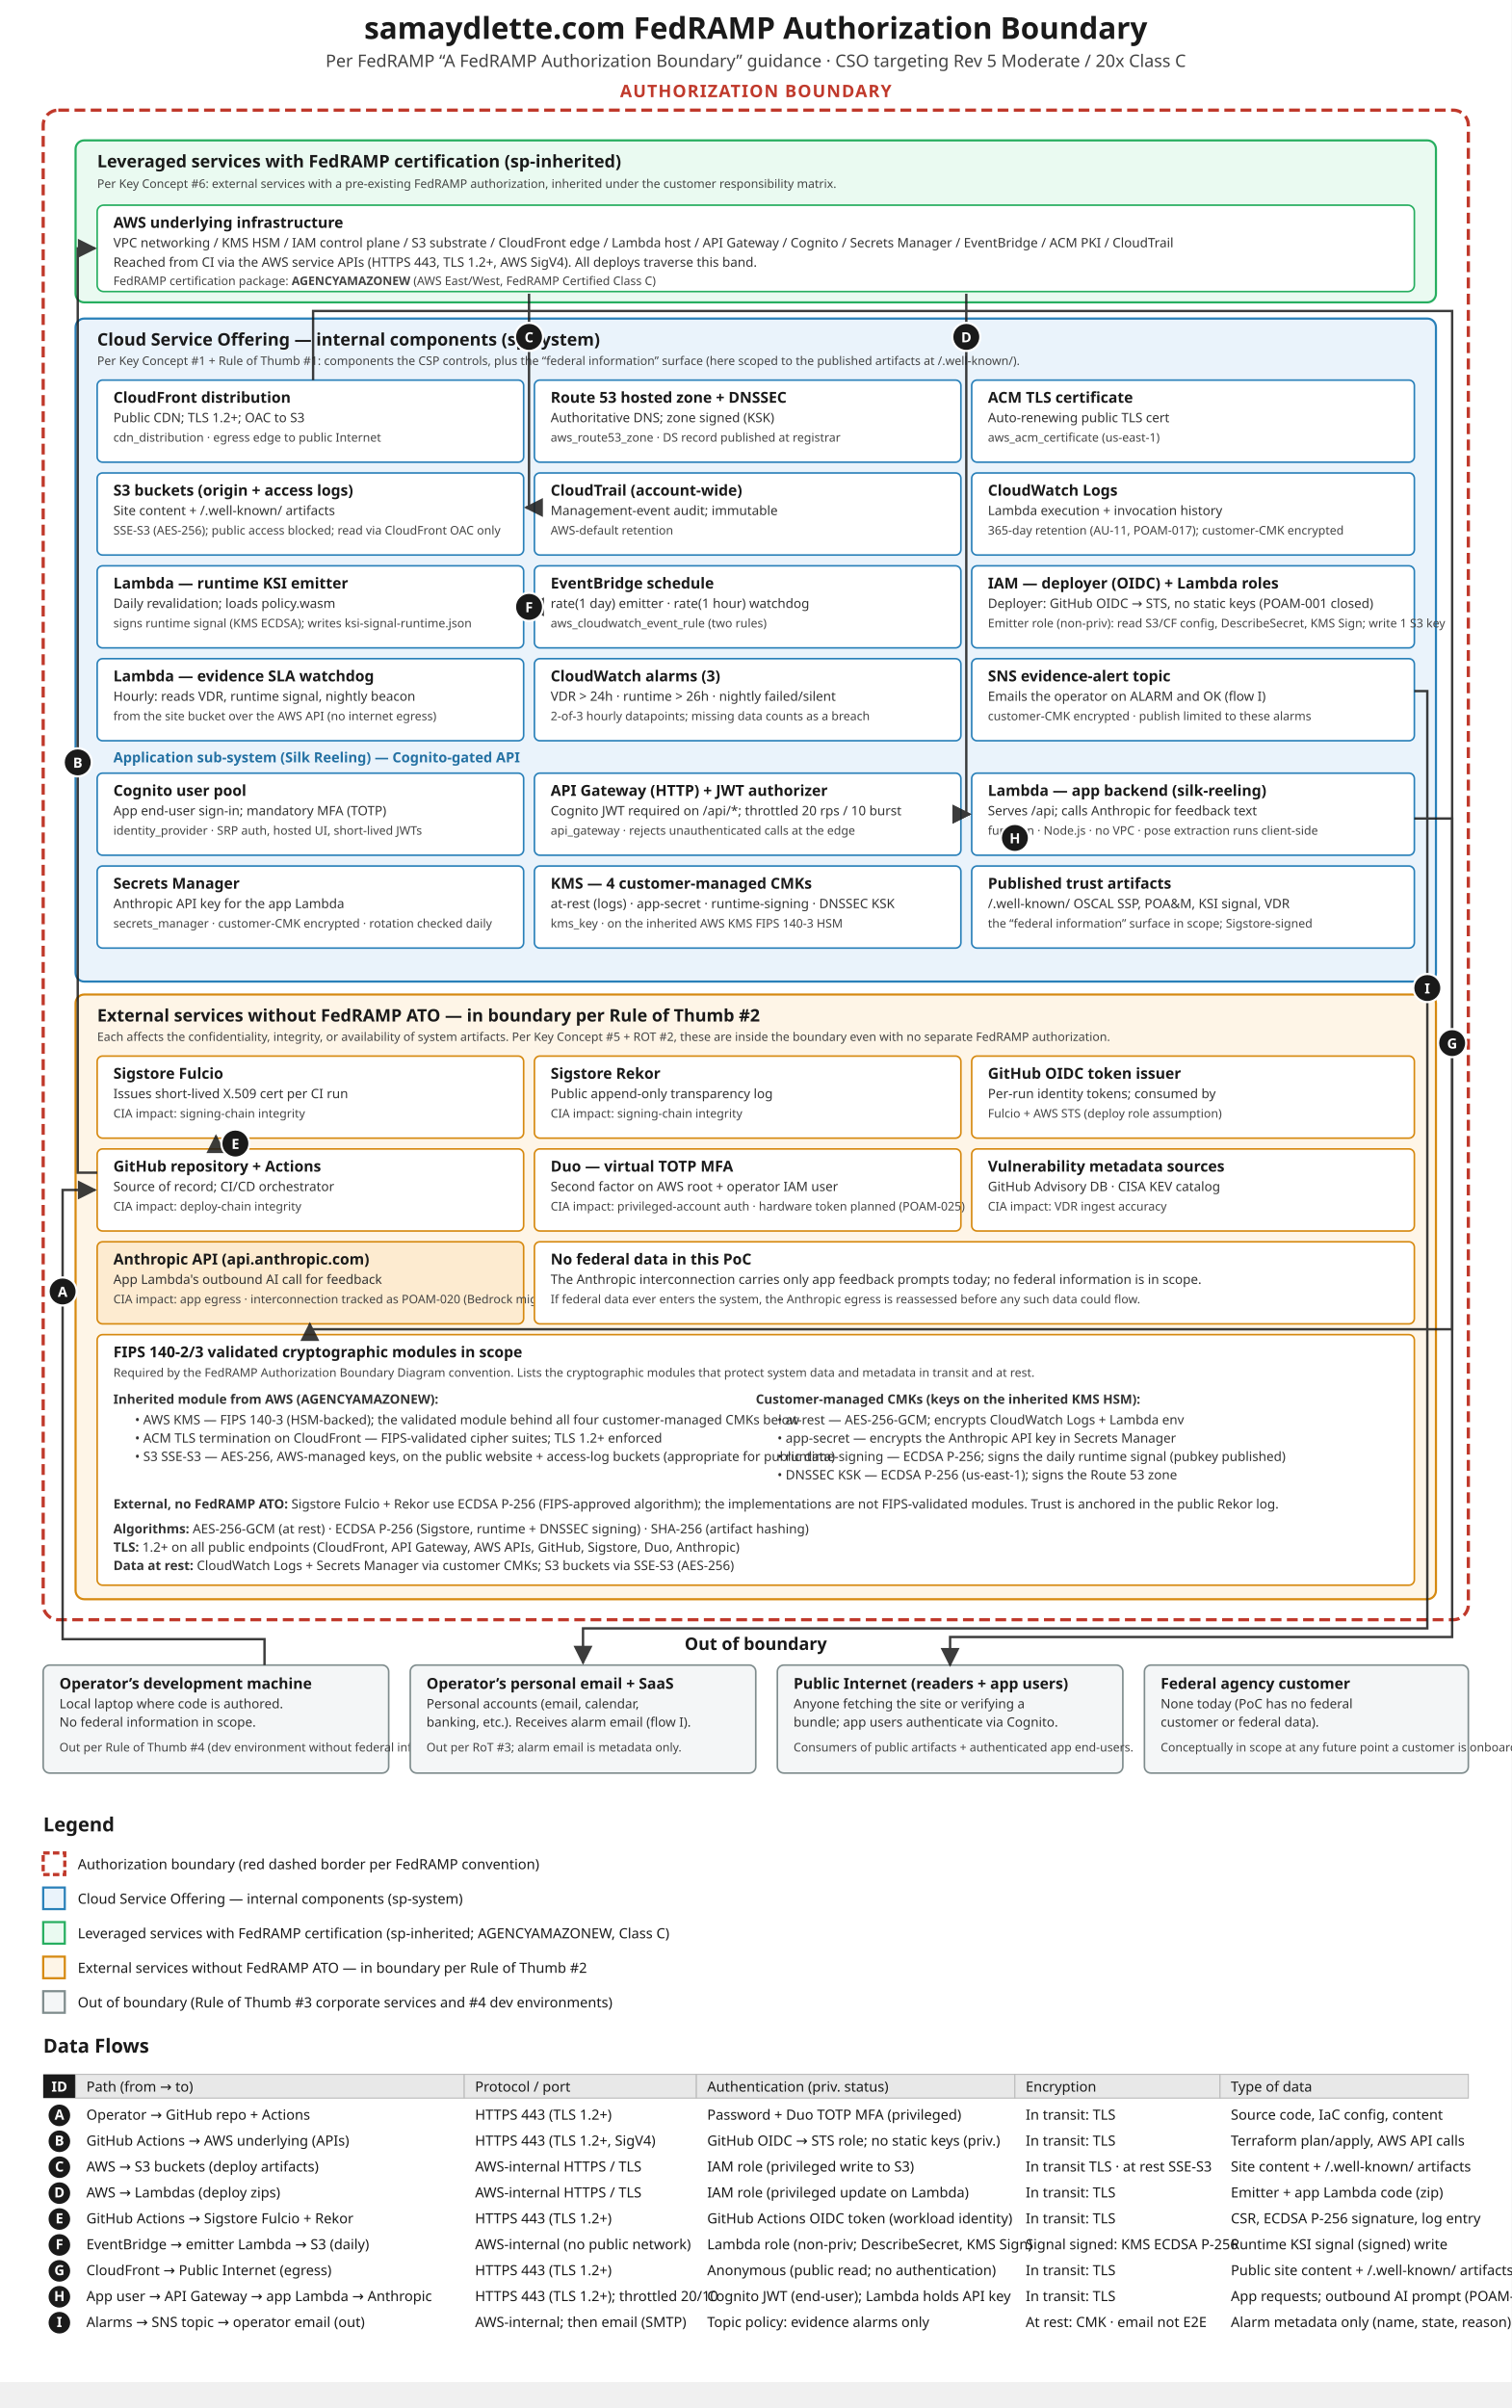
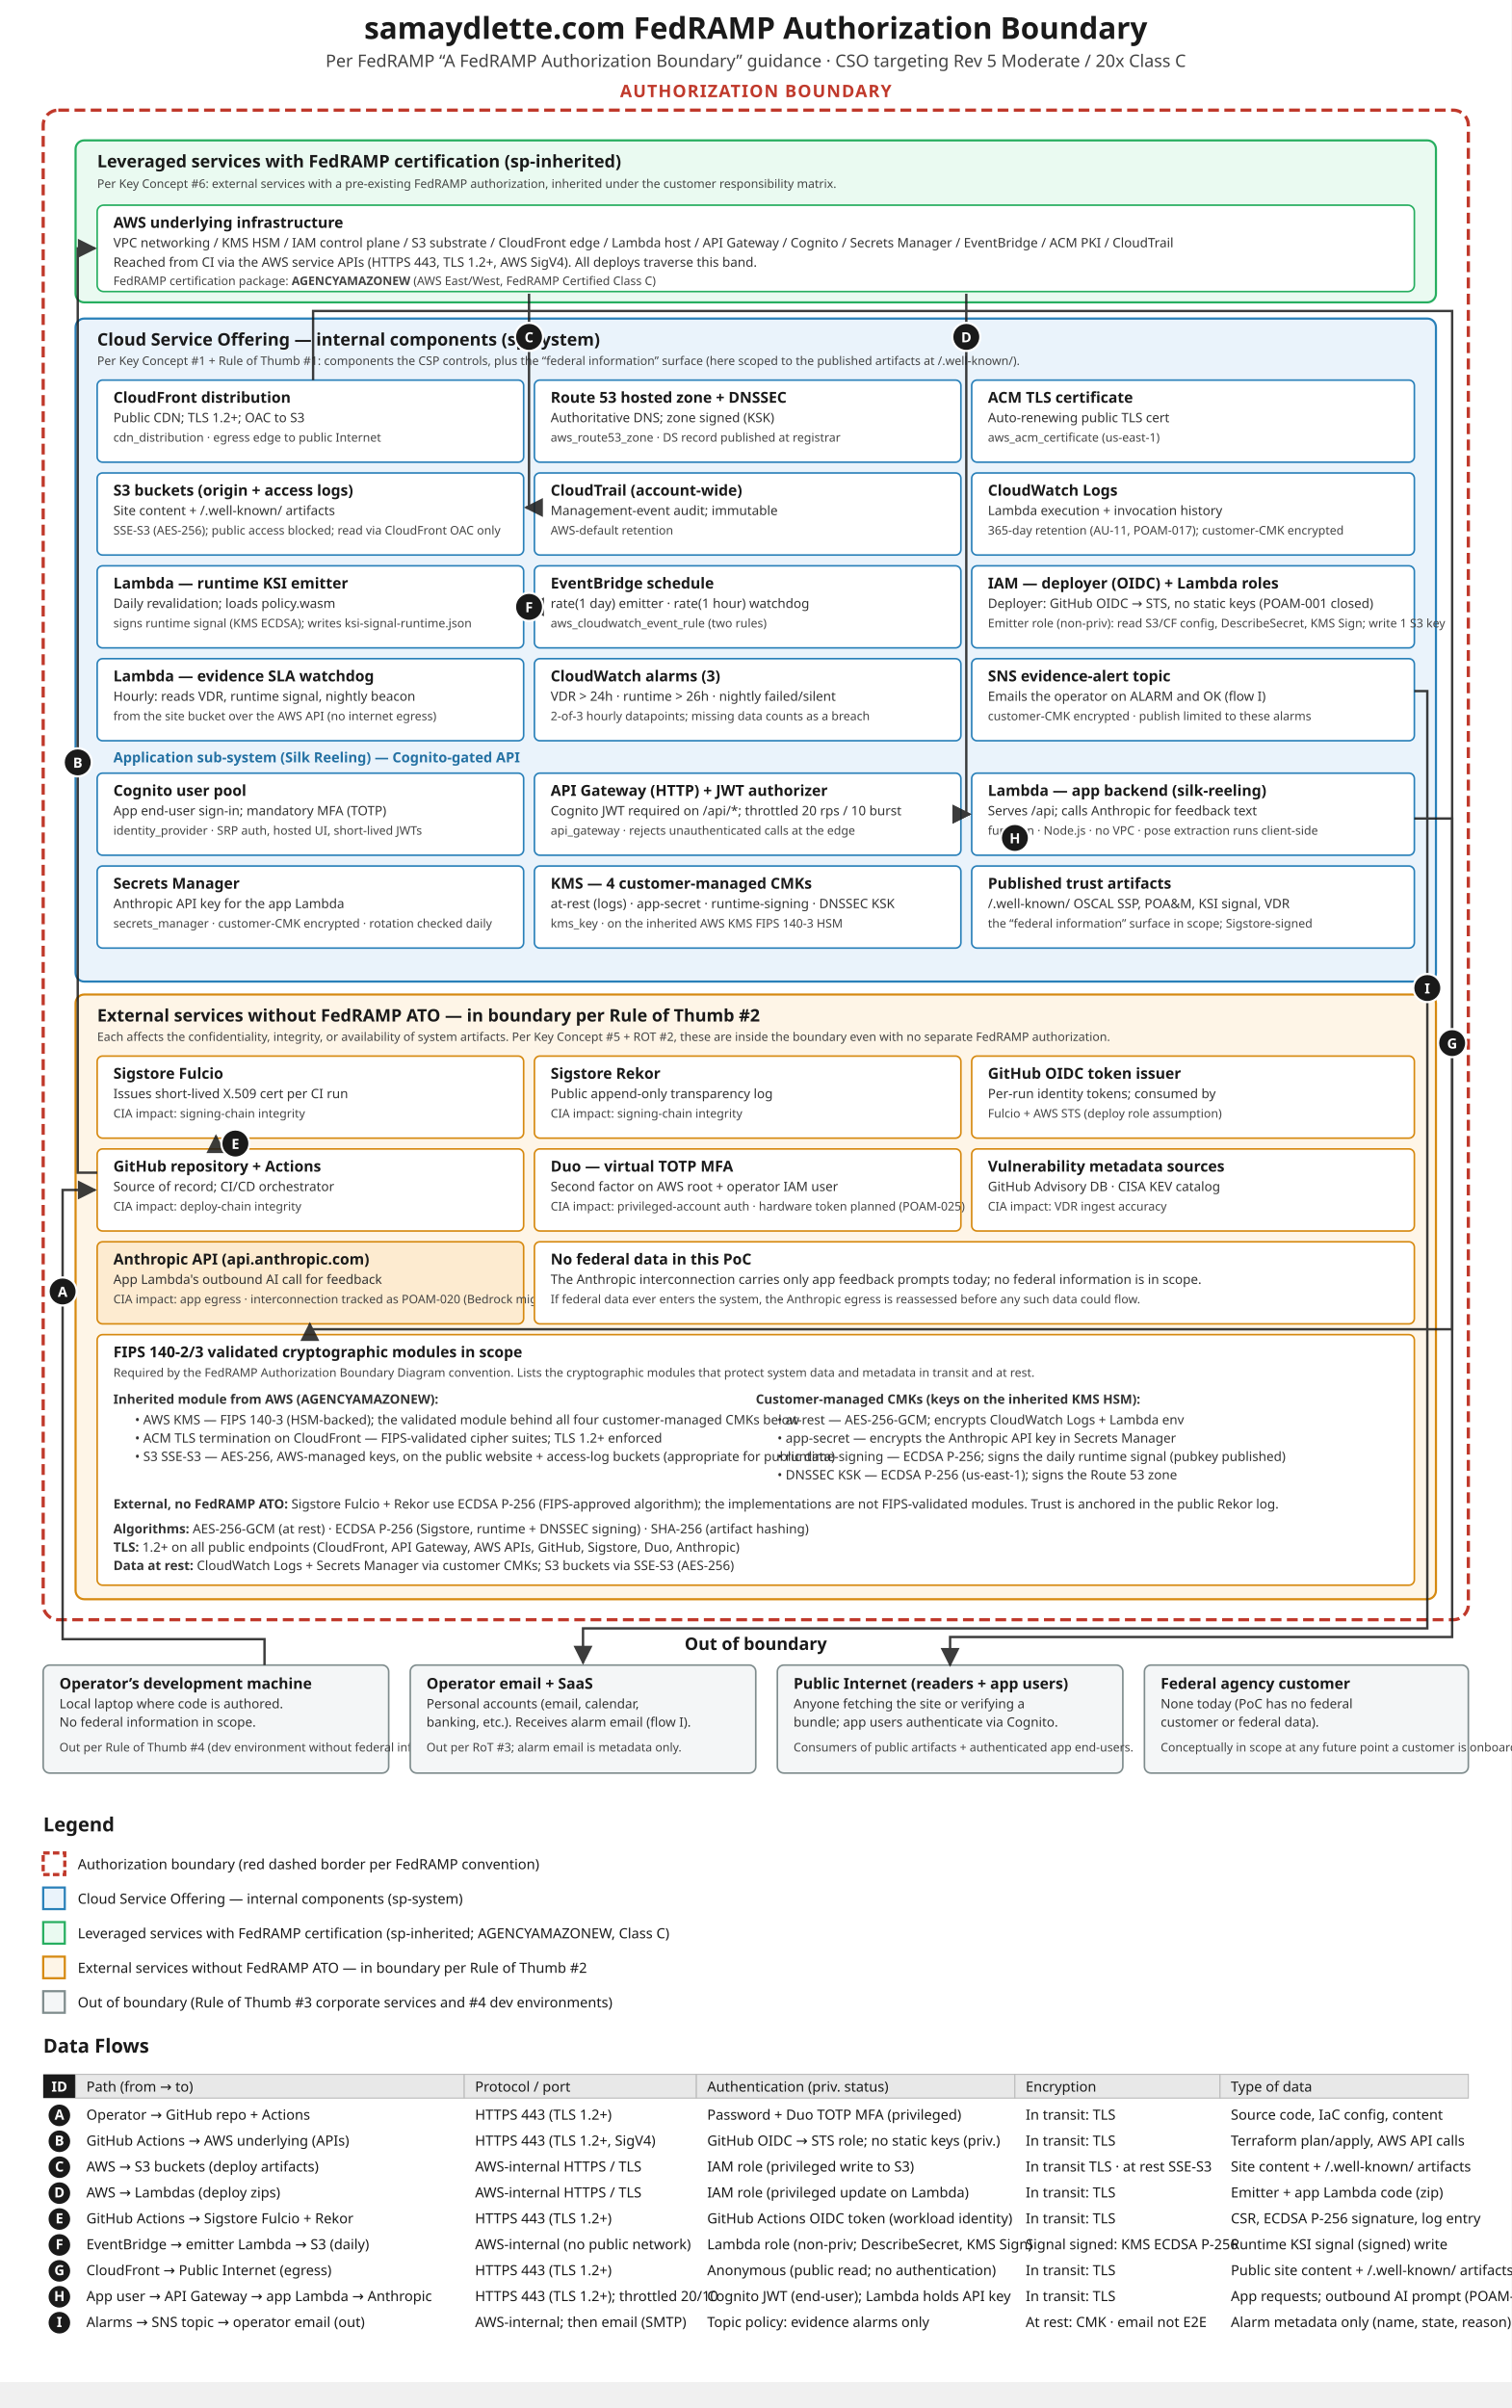
<svg xmlns="http://www.w3.org/2000/svg" viewBox="0 0 1400 2230" role="img" aria-labelledby="boundary-title boundary-desc">
  <defs>
    <style>
            .ttl { font: 700 28px system-ui, sans-serif; fill: #1a1a1a; }
            .sub { font: 400 16px system-ui, sans-serif; fill: #444; }
            .band-h { font: 700 16px system-ui, sans-serif; fill: #1a1a1a; }
            .box-h { font: 600 14px system-ui, sans-serif; fill: #1a1a1a; }
            .box-d { font: 400 12px system-ui, sans-serif; fill: #333; }
            .small { font: 400 11px system-ui, sans-serif; fill: #444; }
            .flow-letter { font: 700 13px system-ui, sans-serif; fill: #ffffff; }
            .boundary-label { font: 700 16px system-ui, sans-serif; fill: #c0392b; letter-spacing: 1px; }
            .legend-h { font: 700 18px system-ui, sans-serif; fill: #1a1a1a; }
            .legend-row { font: 400 13px system-ui, sans-serif; fill: #1a1a1a; }
            .group-h { font: 700 13px system-ui, sans-serif; fill: #2471a3; }
        </style>
    <marker id="arrow" viewBox="0 0 10 10" refX="9" refY="5" markerWidth="8" markerHeight="8" orient="auto-start-reverse">
      <path d="M0,0 L10,5 L0,10 z" fill="#1a1a1a" />
    </marker>
  </defs>
  <rect x="0" y="0" width="1400" height="2206" fill="#ffffff" />
  <text x="700" y="36" text-anchor="middle" class="ttl">samaydlette.com FedRAMP Authorization Boundary</text>
  <text x="700" y="62" text-anchor="middle" class="sub">Per FedRAMP “A FedRAMP Authorization Boundary” guidance · CSO targeting Rev 5 Moderate / 20x Class C</text>
  <text x="700" y="90" text-anchor="middle" class="boundary-label">AUTHORIZATION BOUNDARY</text>
  <rect x="40" y="102" width="1320" height="1398" rx="14" ry="14" fill="none" stroke="#c0392b" stroke-width="3" stroke-dasharray="10,5" />
  <rect x="70" y="130" width="1260" height="150" rx="8" ry="8" fill="#eafaf1" stroke="#27ae60" stroke-width="2" />
  <text x="90" y="155" class="band-h">Leveraged services with FedRAMP certification (sp-inherited)</text>
  <text x="90" y="174" class="small">Per Key Concept #6: external services with a pre-existing FedRAMP authorization, inherited under the customer responsibility matrix.</text>
  <rect x="90" y="190" width="1220" height="80" rx="6" ry="6" fill="#ffffff" stroke="#27ae60" stroke-width="1.5" />
  <text x="105" y="211" class="box-h">AWS underlying infrastructure</text>
  <text x="105" y="229" class="box-d">VPC networking / KMS HSM / IAM control plane / S3 substrate / CloudFront edge / Lambda host / API Gateway / Cognito / Secrets Manager / EventBridge / ACM PKI / CloudTrail</text>
  <text x="105" y="247" class="box-d">Reached from CI via the AWS service APIs (HTTPS 443, TLS 1.2+, AWS SigV4). All deploys traverse this band.</text>
  <text x="105" y="264" class="small">FedRAMP certification package: <tspan font-weight="700">AGENCYAMAZONEW</tspan> (AWS East/West, FedRAMP Certified Class C)</text>
  <rect x="70" y="295" width="1260" height="614" rx="8" ry="8" fill="#eaf3fb" stroke="#2980b9" stroke-width="2" />
  <text x="90" y="320" class="band-h">Cloud Service Offering — internal components (sp-system)</text>
  <text x="90" y="338" class="small">Per Key Concept #1 + Rule of Thumb #1: components the CSP controls, plus the “federal information” surface (here scoped to the published artifacts at /.well-known/).</text>
  <rect x="90" y="352" width="395" height="76" rx="5" ry="5" fill="#ffffff" stroke="#2980b9" stroke-width="1.5" />
  <text x="105" y="373" class="box-h">CloudFront distribution</text>
  <text x="105" y="391" class="box-d">Public CDN; TLS 1.2+; OAC to S3</text>
  <text x="105" y="409" class="small">cdn_distribution · egress edge to public Internet</text>
  <rect x="495" y="352" width="395" height="76" rx="5" ry="5" fill="#ffffff" stroke="#2980b9" stroke-width="1.5" />
  <text x="510" y="373" class="box-h">Route 53 hosted zone + DNSSEC</text>
  <text x="510" y="391" class="box-d">Authoritative DNS; zone signed (KSK)</text>
  <text x="510" y="409" class="small">aws_route53_zone · DS record published at registrar</text>
  <rect x="900" y="352" width="410" height="76" rx="5" ry="5" fill="#ffffff" stroke="#2980b9" stroke-width="1.5" />
  <text x="915" y="373" class="box-h">ACM TLS certificate</text>
  <text x="915" y="391" class="box-d">Auto-renewing public TLS cert</text>
  <text x="915" y="409" class="small">aws_acm_certificate (us-east-1)</text>
  <rect x="90" y="438" width="395" height="76" rx="5" ry="5" fill="#ffffff" stroke="#2980b9" stroke-width="1.5" />
  <text x="105" y="459" class="box-h">S3 buckets (origin + access logs)</text>
  <text x="105" y="477" class="box-d">Site content + /.well-known/ artifacts</text>
  <text x="105" y="495" class="small">SSE-S3 (AES-256); public access blocked; read via CloudFront OAC only</text>
  <rect x="495" y="438" width="395" height="76" rx="5" ry="5" fill="#ffffff" stroke="#2980b9" stroke-width="1.5" />
  <text x="510" y="459" class="box-h">CloudTrail (account-wide)</text>
  <text x="510" y="477" class="box-d">Management-event audit; immutable</text>
  <text x="510" y="495" class="small">AWS-default retention</text>
  <rect x="900" y="438" width="410" height="76" rx="5" ry="5" fill="#ffffff" stroke="#2980b9" stroke-width="1.5" />
  <text x="915" y="459" class="box-h">CloudWatch Logs</text>
  <text x="915" y="477" class="box-d">Lambda execution + invocation history</text>
  <text x="915" y="495" class="small">365-day retention (AU-11, POAM-017); customer-CMK encrypted</text>
  <rect x="90" y="524" width="395" height="76" rx="5" ry="5" fill="#ffffff" stroke="#2980b9" stroke-width="1.5" />
  <text x="105" y="545" class="box-h">Lambda — runtime KSI emitter</text>
  <text x="105" y="563" class="box-d">Daily revalidation; loads policy.wasm</text>
  <text x="105" y="581" class="small">signs runtime signal (KMS ECDSA); writes ksi-signal-runtime.json</text>
  <rect x="495" y="524" width="395" height="76" rx="5" ry="5" fill="#ffffff" stroke="#2980b9" stroke-width="1.5" />
  <text x="510" y="545" class="box-h">EventBridge schedule</text>
  <text x="510" y="563" class="box-d">rate(1 day) emitter · rate(1 hour) watchdog</text>
  <text x="510" y="581" class="small">aws_cloudwatch_event_rule (two rules)</text>
  <rect x="900" y="524" width="410" height="76" rx="5" ry="5" fill="#ffffff" stroke="#2980b9" stroke-width="1.5" />
  <text x="915" y="545" class="box-h">IAM — deployer (OIDC) + Lambda roles</text>
  <text x="915" y="563" class="box-d">Deployer: GitHub OIDC → STS, no static keys (POAM-001 closed)</text>
  <text x="915" y="581" class="small">Emitter role (non-priv): read S3/CF config, DescribeSecret, KMS Sign; write 1 S3 key</text>
  <rect x="90" y="610" width="395" height="76" rx="5" ry="5" fill="#ffffff" stroke="#2980b9" stroke-width="1.5" />
  <text x="105" y="631" class="box-h">Lambda — evidence SLA watchdog</text>
  <text x="105" y="649" class="box-d">Hourly: reads VDR, runtime signal, nightly beacon</text>
  <text x="105" y="667" class="small">from the site bucket over the AWS API (no internet egress)</text>
  <rect x="495" y="610" width="395" height="76" rx="5" ry="5" fill="#ffffff" stroke="#2980b9" stroke-width="1.5" />
  <text x="510" y="631" class="box-h">CloudWatch alarms (3)</text>
  <text x="510" y="649" class="box-d">VDR &gt; 24h · runtime &gt; 26h · nightly failed/silent</text>
  <text x="510" y="667" class="small">2-of-3 hourly datapoints; missing data counts as a breach</text>
  <rect x="900" y="610" width="410" height="76" rx="5" ry="5" fill="#ffffff" stroke="#2980b9" stroke-width="1.5" />
  <text x="915" y="631" class="box-h">SNS evidence-alert topic</text>
  <text x="915" y="649" class="box-d">Emails the operator on ALARM and OK (flow I)</text>
  <text x="915" y="667" class="small">customer-CMK encrypted · publish limited to these alarms</text>
  <text x="105" y="706" class="group-h">Application sub-system (Silk Reeling) — Cognito-gated API</text>
  <rect x="90" y="716" width="395" height="76" rx="5" ry="5" fill="#ffffff" stroke="#2980b9" stroke-width="1.5" />
  <text x="105" y="737" class="box-h">Cognito user pool</text>
  <text x="105" y="755" class="box-d">App end-user sign-in; mandatory MFA (TOTP)</text>
  <text x="105" y="773" class="small">identity_provider · SRP auth, hosted UI, short-lived JWTs</text>
  <rect x="495" y="716" width="395" height="76" rx="5" ry="5" fill="#ffffff" stroke="#2980b9" stroke-width="1.5" />
  <text x="510" y="737" class="box-h">API Gateway (HTTP) + JWT authorizer</text>
  <text x="510" y="755" class="box-d">Cognito JWT required on /api/*; throttled 20 rps / 10 burst</text>
  <text x="510" y="773" class="small">api_gateway · rejects unauthenticated calls at the edge</text>
  <rect x="900" y="716" width="410" height="76" rx="5" ry="5" fill="#ffffff" stroke="#2980b9" stroke-width="1.5" />
  <text x="915" y="737" class="box-h">Lambda — app backend (silk-reeling)</text>
  <text x="915" y="755" class="box-d">Serves /api; calls Anthropic for feedback text</text>
  <text x="915" y="773" class="small">function · Node.js · no VPC · pose extraction runs client-side</text>
  <rect x="90" y="802" width="395" height="76" rx="5" ry="5" fill="#ffffff" stroke="#2980b9" stroke-width="1.5" />
  <text x="105" y="823" class="box-h">Secrets Manager</text>
  <text x="105" y="841" class="box-d">Anthropic API key for the app Lambda</text>
  <text x="105" y="859" class="small">secrets_manager · customer-CMK encrypted · rotation checked daily</text>
  <rect x="495" y="802" width="395" height="76" rx="5" ry="5" fill="#ffffff" stroke="#2980b9" stroke-width="1.5" />
  <text x="510" y="823" class="box-h">KMS — 4 customer-managed CMKs</text>
  <text x="510" y="841" class="box-d">at-rest (logs) · app-secret · runtime-signing · DNSSEC KSK</text>
  <text x="510" y="859" class="small">kms_key · on the inherited AWS KMS FIPS 140-3 HSM</text>
  <rect x="900" y="802" width="410" height="76" rx="5" ry="5" fill="#ffffff" stroke="#2980b9" stroke-width="1.5" />
  <text x="915" y="823" class="box-h">Published trust artifacts</text>
  <text x="915" y="841" class="box-d">/.well-known/ OSCAL SSP, POA&amp;M, KSI signal, VDR</text>
  <text x="915" y="859" class="small">the “federal information” surface in scope; Sigstore-signed</text>
  <rect x="70" y="921" width="1260" height="560" rx="8" ry="8" fill="#fef5e7" stroke="#d68910" stroke-width="2" />
  <text x="90" y="946" class="band-h">External services without FedRAMP ATO — in boundary per Rule of Thumb #2</text>
  <text x="90" y="964" class="small">Each affects the confidentiality, integrity, or availability of system artifacts. Per Key Concept #5 + ROT #2, these are inside the boundary even with no separate FedRAMP authorization.</text>
  <rect x="90" y="978" width="395" height="76" rx="5" ry="5" fill="#ffffff" stroke="#d68910" stroke-width="1.5" />
  <text x="105" y="999" class="box-h">Sigstore Fulcio</text>
  <text x="105" y="1017" class="box-d">Issues short-lived X.509 cert per CI run</text>
  <text x="105" y="1035" class="small">CIA impact: signing-chain integrity</text>
  <rect x="495" y="978" width="395" height="76" rx="5" ry="5" fill="#ffffff" stroke="#d68910" stroke-width="1.5" />
  <text x="510" y="999" class="box-h">Sigstore Rekor</text>
  <text x="510" y="1017" class="box-d">Public append-only transparency log</text>
  <text x="510" y="1035" class="small">CIA impact: signing-chain integrity</text>
  <rect x="900" y="978" width="410" height="76" rx="5" ry="5" fill="#ffffff" stroke="#d68910" stroke-width="1.5" />
  <text x="915" y="999" class="box-h">GitHub OIDC token issuer</text>
  <text x="915" y="1017" class="box-d">Per-run identity tokens; consumed by</text>
  <text x="915" y="1035" class="small">Fulcio + AWS STS (deploy role assumption)</text>
  <rect x="90" y="1064" width="395" height="76" rx="5" ry="5" fill="#ffffff" stroke="#d68910" stroke-width="1.5" />
  <text x="105" y="1085" class="box-h">GitHub repository + Actions</text>
  <text x="105" y="1103" class="box-d">Source of record; CI/CD orchestrator</text>
  <text x="105" y="1121" class="small">CIA impact: deploy-chain integrity</text>
  <rect x="495" y="1064" width="395" height="76" rx="5" ry="5" fill="#ffffff" stroke="#d68910" stroke-width="1.5" />
  <text x="510" y="1085" class="box-h">Duo — virtual TOTP MFA</text>
  <text x="510" y="1103" class="box-d">Second factor on AWS root + operator IAM user</text>
  <text x="510" y="1121" class="small">CIA impact: privileged-account auth · hardware token planned (POAM-025)</text>
  <rect x="900" y="1064" width="410" height="76" rx="5" ry="5" fill="#ffffff" stroke="#d68910" stroke-width="1.5" />
  <text x="915" y="1085" class="box-h">Vulnerability metadata sources</text>
  <text x="915" y="1103" class="box-d">GitHub Advisory DB · CISA KEV catalog</text>
  <text x="915" y="1121" class="small">CIA impact: VDR ingest accuracy</text>
  <rect x="90" y="1150" width="395" height="76" rx="5" ry="5" fill="#fdebd0" stroke="#d68910" stroke-width="1.5" />
  <text x="105" y="1171" class="box-h">Anthropic API (api.anthropic.com)</text>
  <text x="105" y="1189" class="box-d">App Lambda's outbound AI call for feedback</text>
  <text x="105" y="1207" class="small">CIA impact: app egress · interconnection tracked as POAM-020 (Bedrock migration planned)</text>
  <rect x="495" y="1150" width="815" height="76" rx="5" ry="5" fill="#ffffff" stroke="#d68910" stroke-width="1.5" />
  <text x="510" y="1171" class="box-h">No federal data in this PoC</text>
  <text x="510" y="1189" class="box-d">The Anthropic interconnection carries only app feedback prompts today; no federal information is in scope.</text>
  <text x="510" y="1207" class="small">If federal data ever enters the system, the Anthropic egress is reassessed before any such data could flow.</text>
  <rect x="90" y="1236" width="1220" height="232" rx="5" ry="5" fill="#ffffff" stroke="#d68910" stroke-width="1.5" />
  <text x="105" y="1257" class="box-h">FIPS 140-2/3 validated cryptographic modules in scope</text>
  <text x="105" y="1275" class="small">Required by the FedRAMP Authorization Boundary Diagram convention. Lists the cryptographic modules that protect system data and metadata in transit and at rest.</text>
  <text x="105" y="1300" class="box-d">
    <tspan font-weight="700">Inherited module from AWS (AGENCYAMAZONEW):</tspan>
  </text>
  <text x="125" y="1319" class="box-d">• AWS KMS — FIPS 140-3 (HSM-backed); the validated module behind all four customer-managed CMKs below</text>
  <text x="125" y="1336" class="box-d">• ACM TLS termination on CloudFront — FIPS-validated cipher suites; TLS 1.2+ enforced</text>
  <text x="125" y="1353" class="box-d">• S3 SSE-S3 — AES-256, AWS-managed keys, on the public website + access-log buckets (appropriate for public data)</text>
  <text x="700" y="1300" class="box-d">
    <tspan font-weight="700">Customer-managed CMKs (keys on the inherited KMS HSM):</tspan>
  </text>
  <text x="720" y="1319" class="box-d">• at-rest — AES-256-GCM; encrypts CloudWatch Logs + Lambda env</text>
  <text x="720" y="1336" class="box-d">• app-secret — encrypts the Anthropic API key in Secrets Manager</text>
  <text x="720" y="1353" class="box-d">• runtime-signing — ECDSA P-256; signs the daily runtime signal (pubkey published)</text>
  <text x="720" y="1370" class="box-d">• DNSSEC KSK — ECDSA P-256 (us-east-1); signs the Route 53 zone</text>
  <text x="105" y="1397" class="box-d">
    <tspan font-weight="700">External, no FedRAMP ATO:</tspan> Sigstore Fulcio + Rekor use ECDSA P-256 (FIPS-approved algorithm); the implementations are not FIPS-validated modules. Trust is anchored in the public Rekor log.</text>
  <text x="105" y="1420" class="box-d">
    <tspan font-weight="700">Algorithms:</tspan> AES-256-GCM (at rest) · ECDSA P-256 (Sigstore, runtime + DNSSEC signing) · SHA-256 (artifact hashing)</text>
  <text x="105" y="1437" class="box-d">
    <tspan font-weight="700">TLS:</tspan> 1.2+ on all public endpoints (CloudFront, API Gateway, AWS APIs, GitHub, Sigstore, Duo, Anthropic)</text>
  <text x="105" y="1454" class="box-d">
    <tspan font-weight="700">Data at rest:</tspan> CloudWatch Logs + Secrets Manager via customer CMKs; S3 buckets via SSE-S3 (AES-256)</text>
  <text x="700" y="1528" text-anchor="middle" class="band-h">Out of boundary</text>
  <rect x="40" y="1542" width="320" height="100" rx="6" ry="6" fill="#f4f6f7" stroke="#7f8c8d" stroke-width="1.5" />
  <text x="55" y="1564" class="box-h">Operator’s development machine</text>
  <text x="55" y="1582" class="box-d">Local laptop where code is authored.</text>
  <text x="55" y="1599" class="box-d">No federal information in scope.</text>
  <text x="55" y="1622" class="small">Out per Rule of Thumb #4 (dev environment without federal info).</text>
  <rect x="380" y="1542" width="320" height="100" rx="6" ry="6" fill="#f4f6f7" stroke="#7f8c8d" stroke-width="1.5" />
-   <text x="395" y="1564" class="box-h">Operator’s personal email + SaaS</text>
+   <text x="395" y="1564" class="box-h">Operator email + SaaS</text>
  <text x="395" y="1582" class="box-d">Personal accounts (email, calendar,</text>
  <text x="395" y="1599" class="box-d">banking, etc.). Receives alarm email (flow I).</text>
  <text x="395" y="1622" class="small">Out per RoT #3; alarm email is metadata only.</text>
  <rect x="720" y="1542" width="320" height="100" rx="6" ry="6" fill="#f4f6f7" stroke="#7f8c8d" stroke-width="1.5" />
  <text x="735" y="1564" class="box-h">Public Internet (readers + app users)</text>
  <text x="735" y="1582" class="box-d">Anyone fetching the site or verifying a</text>
  <text x="735" y="1599" class="box-d">bundle; app users authenticate via Cognito.</text>
  <text x="735" y="1622" class="small">Consumers of public artifacts + authenticated app end-users.</text>
  <rect x="1060" y="1542" width="300" height="100" rx="6" ry="6" fill="#f4f6f7" stroke="#7f8c8d" stroke-width="1.5" />
  <text x="1075" y="1564" class="box-h">Federal agency customer</text>
  <text x="1075" y="1582" class="box-d">None today (PoC has no federal</text>
  <text x="1075" y="1599" class="box-d">customer or federal data).</text>
  <text x="1075" y="1622" class="small">Conceptually in scope at any future point a customer is onboarded.</text>
  <g stroke="#1a1a1a" stroke-width="2.2" fill="none" opacity="0.85">
    <path d="M 245 1542 V 1518 H 58 V 1102 H 88" marker-end="url(#arrow)" />
    <path d="M 90 1086 H 72 V 230 H 88" marker-end="url(#arrow)" />
    <path d="M 490 272 V 470 H 487" marker-end="url(#arrow)" />
    <path d="M 895 272 V 754 H 898" marker-end="url(#arrow)" />
    <path d="M 200 1064 V 1052" marker-end="url(#arrow)" />
    <path d="M 495 562 H 488" marker-end="url(#arrow)" />
    <path d="M 290 352 V 288 H 1345 V 1516 H 880 V 1542" marker-end="url(#arrow)" />
    <path d="M 890 754 H 898" marker-end="url(#arrow)" />
    <path d="M 1310 758 H 1345 V 1231 H 287 V 1226" marker-end="url(#arrow)" />
    <path d="M 1310 640 H 1322 V 1508 H 540 V 1540" marker-end="url(#arrow)" />
  </g>
  <g>
    <circle cx="58" cy="1196" r="13" fill="#1a1a1a" stroke="#ffffff" stroke-width="2" />
    <text x="58" y="1201" text-anchor="middle" class="flow-letter">A</text>
    <circle cx="72" cy="706" r="13" fill="#1a1a1a" stroke="#ffffff" stroke-width="2" />
    <text x="72" y="711" text-anchor="middle" class="flow-letter">B</text>
    <circle cx="490" cy="312" r="13" fill="#1a1a1a" stroke="#ffffff" stroke-width="2" />
    <text x="490" y="317" text-anchor="middle" class="flow-letter">C</text>
    <circle cx="895" cy="312" r="13" fill="#1a1a1a" stroke="#ffffff" stroke-width="2" />
    <text x="895" y="317" text-anchor="middle" class="flow-letter">D</text>
    <circle cx="218" cy="1059" r="13" fill="#1a1a1a" stroke="#ffffff" stroke-width="2" />
    <text x="218" y="1064" text-anchor="middle" class="flow-letter">E</text>
    <circle cx="490" cy="562" r="13" fill="#1a1a1a" stroke="#ffffff" stroke-width="2" />
    <text x="490" y="567" text-anchor="middle" class="flow-letter">F</text>
    <circle cx="1345" cy="966" r="13" fill="#1a1a1a" stroke="#ffffff" stroke-width="2" />
    <text x="1345" y="971" text-anchor="middle" class="flow-letter">G</text>
    <circle cx="940" cy="776" r="13" fill="#1a1a1a" stroke="#ffffff" stroke-width="2" />
    <text x="940" y="781" text-anchor="middle" class="flow-letter">H</text>
    <circle cx="1322" cy="915" r="13" fill="#1a1a1a" stroke="#ffffff" stroke-width="2" />
    <text x="1322" y="920" text-anchor="middle" class="flow-letter">I</text>
  </g>
  <text x="40" y="1696" class="legend-h">Legend</text>
  <g transform="translate(40, 1716)">
    <rect x="0" y="0" width="20" height="20" fill="none" stroke="#c0392b" stroke-width="3" stroke-dasharray="6,3" />
    <text x="32" y="15" class="legend-row">Authorization boundary (red dashed border per FedRAMP convention)</text>
    <rect x="0" y="32" width="20" height="20" fill="#eaf3fb" stroke="#2980b9" stroke-width="2" />
    <text x="32" y="47" class="legend-row">Cloud Service Offering — internal components (sp-system)</text>
    <rect x="0" y="64" width="20" height="20" fill="#eafaf1" stroke="#27ae60" stroke-width="2" />
    <text x="32" y="79" class="legend-row">Leveraged services with FedRAMP certification (sp-inherited; AGENCYAMAZONEW, Class C)</text>
    <rect x="0" y="96" width="20" height="20" fill="#fef5e7" stroke="#d68910" stroke-width="2" />
    <text x="32" y="111" class="legend-row">External services without FedRAMP ATO — in boundary per Rule of Thumb #2</text>
    <rect x="0" y="128" width="20" height="20" fill="#f4f6f7" stroke="#7f8c8d" stroke-width="2" />
    <text x="32" y="143" class="legend-row">Out of boundary (Rule of Thumb #3 corporate services and #4 dev environments)</text>
  </g>
  <text x="40" y="1901" class="legend-h">Data Flows</text>
  <g transform="translate(40, 1921)">
    <rect x="0" y="0" width="30" height="22" fill="#1a1a1a" />
    <text x="15" y="16" text-anchor="middle" class="flow-letter">ID</text>
    <rect x="30" y="0" width="360" height="22" fill="#e8e8e8" stroke="#bbb" />
    <text x="40" y="16" class="legend-row" font-weight="700">Path (from → to)</text>
    <rect x="390" y="0" width="215" height="22" fill="#e8e8e8" stroke="#bbb" />
    <text x="400" y="16" class="legend-row" font-weight="700">Protocol / port</text>
    <rect x="605" y="0" width="295" height="22" fill="#e8e8e8" stroke="#bbb" />
    <text x="615" y="16" class="legend-row" font-weight="700">Authentication (priv. status)</text>
    <rect x="900" y="0" width="190" height="22" fill="#e8e8e8" stroke="#bbb" />
    <text x="910" y="16" class="legend-row" font-weight="700">Encryption</text>
    <rect x="1090" y="0" width="230" height="22" fill="#e8e8e8" stroke="#bbb" />
    <text x="1100" y="16" class="legend-row" font-weight="700">Type of data</text>
    <circle cx="15" cy="38" r="10" fill="#1a1a1a" />
    <text x="15" y="42" text-anchor="middle" class="flow-letter">A</text>
    <text x="40" y="42" class="legend-row">Operator → GitHub repo + Actions</text>
    <text x="400" y="42" class="legend-row">HTTPS 443 (TLS 1.2+)</text>
    <text x="615" y="42" class="legend-row">Password + Duo TOTP MFA (privileged)</text>
    <text x="910" y="42" class="legend-row">In transit: TLS</text>
    <text x="1100" y="42" class="legend-row">Source code, IaC config, content</text>
    <circle cx="15" cy="62" r="10" fill="#1a1a1a" />
    <text x="15" y="66" text-anchor="middle" class="flow-letter">B</text>
    <text x="40" y="66" class="legend-row">GitHub Actions → AWS underlying (APIs)</text>
    <text x="400" y="66" class="legend-row">HTTPS 443 (TLS 1.2+, SigV4)</text>
    <text x="615" y="66" class="legend-row">GitHub OIDC → STS role; no static keys (priv.)</text>
    <text x="910" y="66" class="legend-row">In transit: TLS</text>
    <text x="1100" y="66" class="legend-row">Terraform plan/apply, AWS API calls</text>
    <circle cx="15" cy="86" r="10" fill="#1a1a1a" />
    <text x="15" y="90" text-anchor="middle" class="flow-letter">C</text>
    <text x="40" y="90" class="legend-row">AWS → S3 buckets (deploy artifacts)</text>
    <text x="400" y="90" class="legend-row">AWS-internal HTTPS / TLS</text>
    <text x="615" y="90" class="legend-row">IAM role (privileged write to S3)</text>
    <text x="910" y="90" class="legend-row">In transit TLS · at rest SSE-S3</text>
    <text x="1100" y="90" class="legend-row">Site content + /.well-known/ artifacts</text>
    <circle cx="15" cy="110" r="10" fill="#1a1a1a" />
    <text x="15" y="114" text-anchor="middle" class="flow-letter">D</text>
    <text x="40" y="114" class="legend-row">AWS → Lambdas (deploy zips)</text>
    <text x="400" y="114" class="legend-row">AWS-internal HTTPS / TLS</text>
    <text x="615" y="114" class="legend-row">IAM role (privileged update on Lambda)</text>
    <text x="910" y="114" class="legend-row">In transit: TLS</text>
    <text x="1100" y="114" class="legend-row">Emitter + app Lambda code (zip)</text>
    <circle cx="15" cy="134" r="10" fill="#1a1a1a" />
    <text x="15" y="138" text-anchor="middle" class="flow-letter">E</text>
    <text x="40" y="138" class="legend-row">GitHub Actions → Sigstore Fulcio + Rekor</text>
    <text x="400" y="138" class="legend-row">HTTPS 443 (TLS 1.2+)</text>
    <text x="615" y="138" class="legend-row">GitHub Actions OIDC token (workload identity)</text>
    <text x="910" y="138" class="legend-row">In transit: TLS</text>
    <text x="1100" y="138" class="legend-row">CSR, ECDSA P-256 signature, log entry</text>
    <circle cx="15" cy="158" r="10" fill="#1a1a1a" />
    <text x="15" y="162" text-anchor="middle" class="flow-letter">F</text>
    <text x="40" y="162" class="legend-row">EventBridge → emitter Lambda → S3 (daily)</text>
    <text x="400" y="162" class="legend-row">AWS-internal (no public network)</text>
    <text x="615" y="162" class="legend-row">Lambda role (non-priv; DescribeSecret, KMS Sign)</text>
    <text x="910" y="162" class="legend-row">Signal signed: KMS ECDSA P-256</text>
    <text x="1100" y="162" class="legend-row">Runtime KSI signal (signed) write</text>
    <circle cx="15" cy="182" r="10" fill="#1a1a1a" />
    <text x="15" y="186" text-anchor="middle" class="flow-letter">G</text>
    <text x="40" y="186" class="legend-row">CloudFront → Public Internet (egress)</text>
    <text x="400" y="186" class="legend-row">HTTPS 443 (TLS 1.2+)</text>
    <text x="615" y="186" class="legend-row">Anonymous (public read; no authentication)</text>
    <text x="910" y="186" class="legend-row">In transit: TLS</text>
    <text x="1100" y="186" class="legend-row">Public site content + /.well-known/ artifacts</text>
    <circle cx="15" cy="206" r="10" fill="#1a1a1a" />
    <text x="15" y="210" text-anchor="middle" class="flow-letter">H</text>
    <text x="40" y="210" class="legend-row">App user → API Gateway → app Lambda → Anthropic</text>
    <text x="400" y="210" class="legend-row">HTTPS 443 (TLS 1.2+); throttled 20/10</text>
    <text x="615" y="210" class="legend-row">Cognito JWT (end-user); Lambda holds API key</text>
    <text x="910" y="210" class="legend-row">In transit: TLS</text>
    <text x="1100" y="210" class="legend-row">App requests; outbound AI prompt (POAM-020)</text>
    <circle cx="15" cy="230" r="10" fill="#1a1a1a" />
    <text x="15" y="234" text-anchor="middle" class="flow-letter">I</text>
    <text x="40" y="234" class="legend-row">Alarms → SNS topic → operator email (out)</text>
    <text x="400" y="234" class="legend-row">AWS-internal; then email (SMTP)</text>
    <text x="615" y="234" class="legend-row">Topic policy: evidence alarms only</text>
    <text x="910" y="234" class="legend-row">At rest: CMK · email not E2E</text>
    <text x="1100" y="234" class="legend-row">Alarm metadata only (name, state, reason)</text>
  </g>
</svg>
